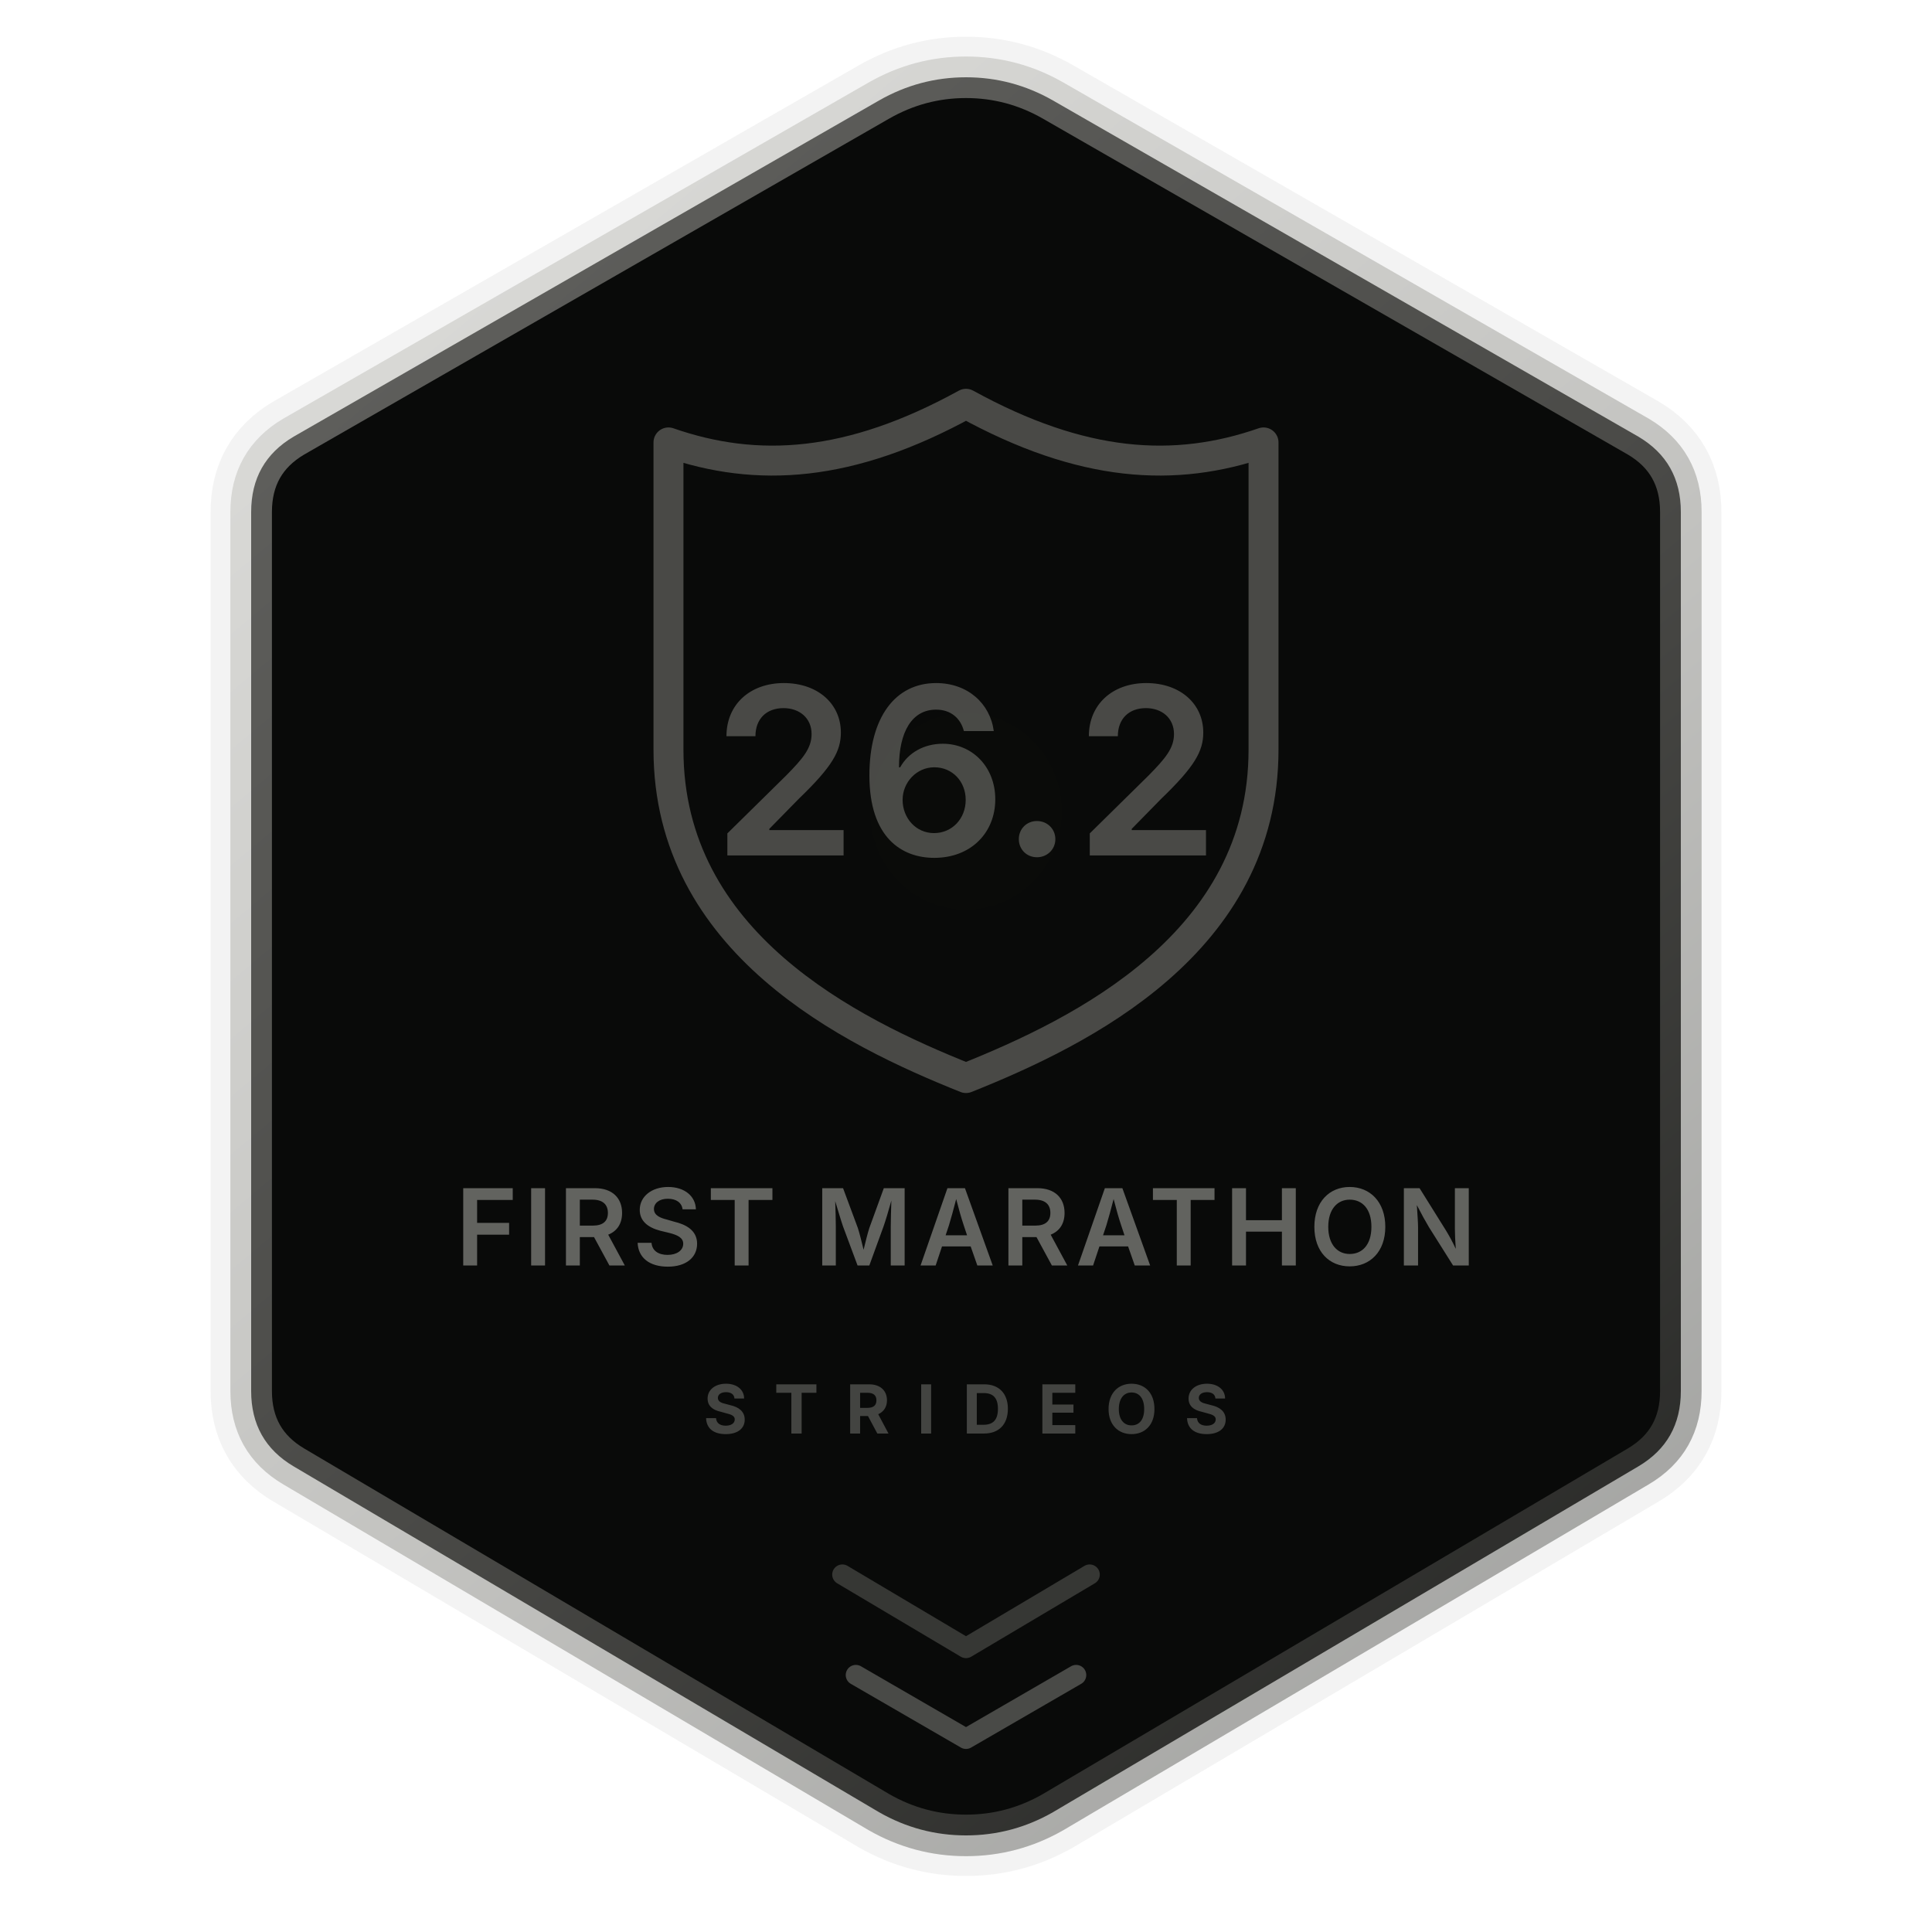
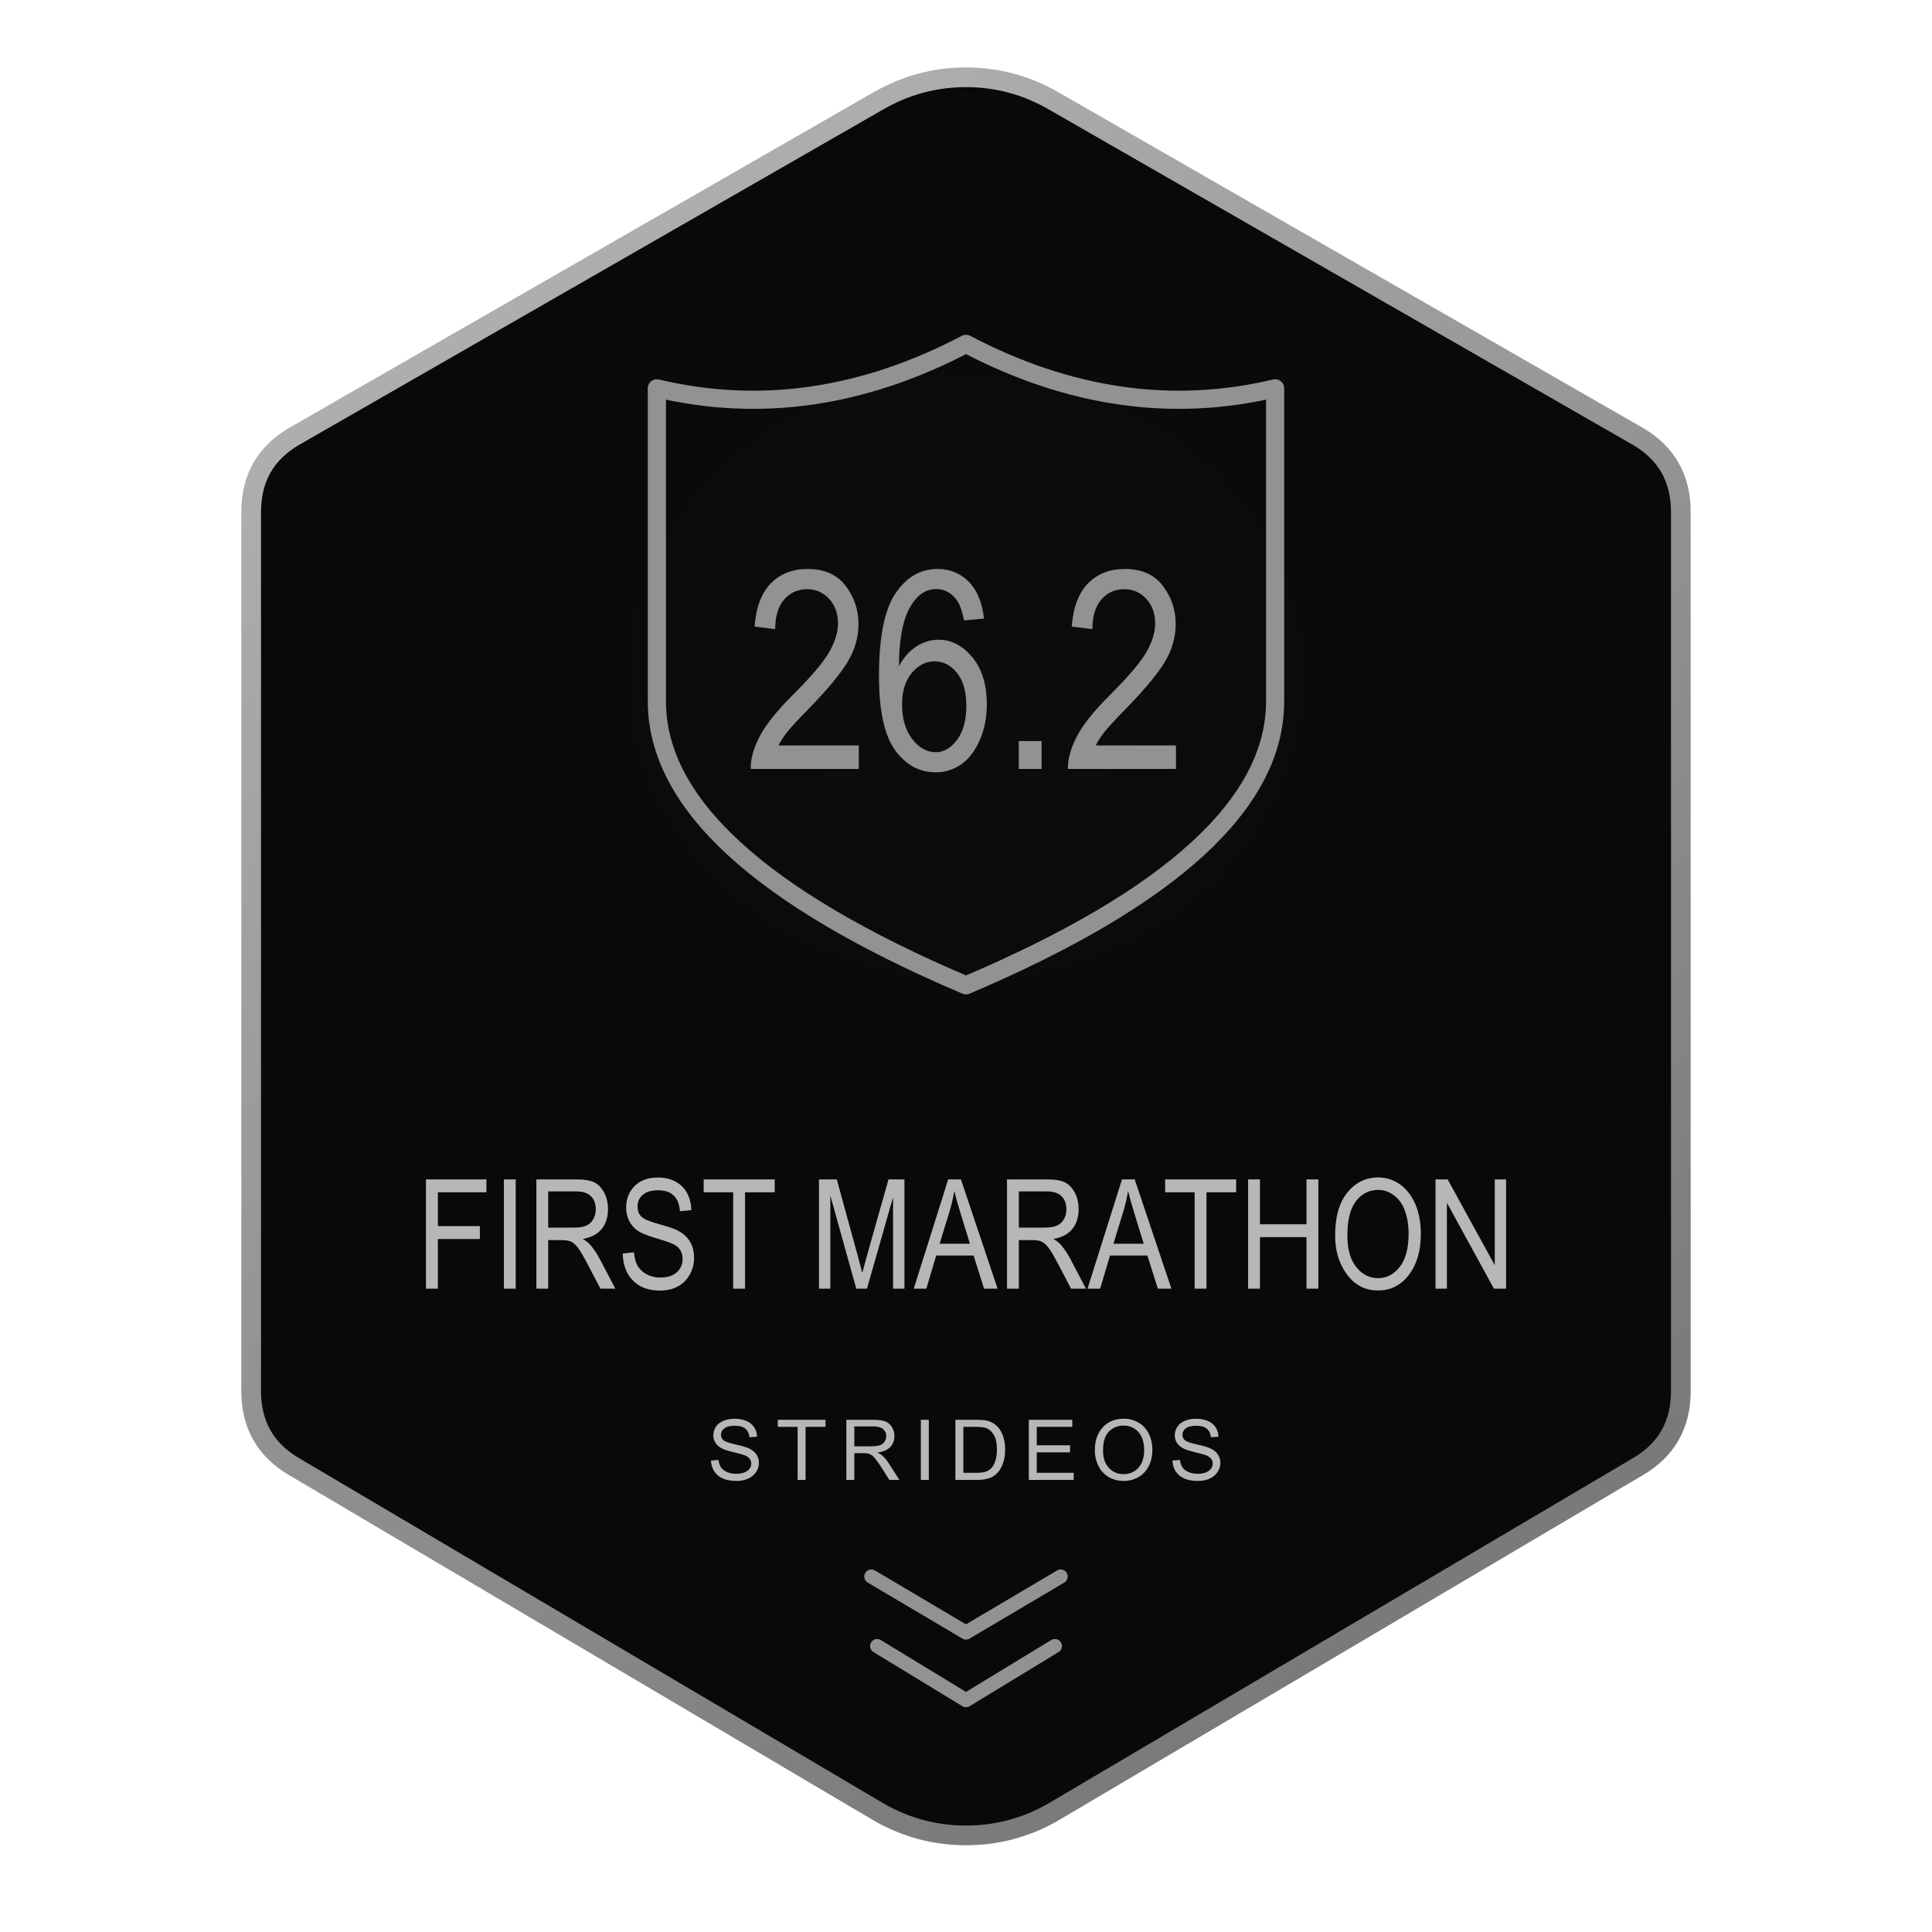
<svg xmlns="http://www.w3.org/2000/svg" width="100" height="100" viewBox="0 0 100 100" fill="none" role="img" aria-label="First Marathon achievement. Not yet achieved. 26.2 miles.">
  <defs>
-     <linearGradient id="firsts-first-marathon-locked-edge" x1="14" y1="7" x2="86" y2="93" gradientUnits="userSpaceOnUse">
-       <stop offset="0" stop-color="#C5C5BF" />
-       <stop offset="0.54" stop-color="#8E8E88" />
-       <stop offset="1" stop-color="#3F403C" />
+     <linearGradient id="firsts-first-marathon-locked-edge" x1="20" y1="4" x2="80" y2="95" gradientUnits="userSpaceOnUse">
+       <stop stop-color="#B7B7B7" />
+       <stop offset=".5" stop-color="#929292" />
+       <stop offset="1" stop-color="#727272" />
    </linearGradient>
-     <radialGradient id="firsts-first-marathon-locked-glow" cx="0" cy="0" r="1" gradientUnits="userSpaceOnUse" gradientTransform="translate(50 42) rotate(90) scale(35 34)">
-       <stop offset="0" stop-color="#6E6E68" stop-opacity="0.1" />
-       <stop offset="0.64" stop-color="#6E6E68" stop-opacity="0.08" />
-       <stop offset="1" stop-color="#6E6E68" stop-opacity="0" />
+     <radialGradient id="firsts-first-marathon-locked-ambient">
+       <stop stop-color="#929292" stop-opacity=".025" />
+       <stop offset="1" stop-color="#929292" stop-opacity="0" />
    </radialGradient>
  </defs>
-   <path d="M50 4 Q52.4 4 54.5 5.2 L84.8 22.6 Q87 23.9 87 26.5 L87 72 Q87 74.6 84.8 75.9 L54.5 93.8 Q52.4 95 50 95 Q47.6 95 45.5 93.8 L15.2 75.9 Q13 74.6 13 72 L13 26.5 Q13 23.9 15.2 22.6 L45.5 5.2 Q47.6 4 50 4 Z" fill="none" stroke="#6E6E68" stroke-width="4.2" stroke-linejoin="round" stroke-opacity="0.08" />
-   <path d="M50 4 Q52.4 4 54.5 5.2 L84.8 22.6 Q87 23.9 87 26.5 L87 72 Q87 74.6 84.8 75.9 L54.5 93.8 Q52.4 95 50 95 Q47.6 95 45.5 93.8 L15.2 75.9 Q13 74.6 13 72 L13 26.5 Q13 23.9 15.2 22.6 L45.5 5.2 Q47.6 4 50 4 Z" fill="#090A09" fill-opacity="1" stroke="url(#firsts-first-marathon-locked-edge)" stroke-width="2.15" stroke-linejoin="round" stroke-opacity="0.48" />
-   <ellipse cx="50" cy="38" rx="30" ry="26" fill="url(#firsts-first-marathon-locked-glow)" opacity="0.05" />
-   <g>
-     <path d="M34.6 22.9 C39.2 24.5 44 24.2 50 20.9 C56 24.2 60.8 24.5 65.4 22.9 L65.4 38.8 C65.4 48.8 56 53.4 50 55.8 C44 53.4 34.6 48.8 34.6 38.8 Z" fill="none" stroke="#8E8E88" stroke-width="1.55" stroke-linecap="round" stroke-linejoin="round" stroke-opacity="0.48" />
-     <text x="50" y="39.8" text-anchor="middle" dominant-baseline="middle" font-family="'Avenir Next', Inter, Arial, sans-serif" font-size="12.1" font-weight="600" fill="#8E8E88" fill-opacity="0.48">26.2</text>
+   <path d="M50 4 Q52.4 4 54.5 5.2 L84.8 22.6 Q87 23.9 87 26.5 L87 72 Q87 74.6 84.8 75.9 L54.5 93.8 Q52.4 95 50 95 Q47.6 95 45.5 93.8 L15.2 75.9 Q13 74.6 13 72 L13 26.5 Q13 23.9 15.2 22.6 L45.5 5.2 Q47.6 4 50 4 Z" fill="#090909" fill-opacity="1" stroke="url(#firsts-first-marathon-locked-edge)" stroke-width="1.02" stroke-linejoin="round" />
+   <ellipse cx="50" cy="35" rx="30" ry="27" fill="url(#firsts-first-marathon-locked-ambient)" />
+   <g data-glyph="race-shield" transform="translate(0 -3)">
+     <path d="M34 23.1 Q42 25 50 20.8 Q58 25 66 23.1 L66 39.3 Q66 47.2 50 54 Q34 47.2 34 39.3 Z" stroke="#929292" stroke-linecap="round" stroke-linejoin="round" stroke-width=".94" />
+     <g data-shield-text="canonical">
+       <path data-text="26.2" fill="#929292" stroke="none" d="M44.449 41.583L44.449 42.8L38.859 42.8C38.844 42.308 38.993 41.757 39.304 41.147C39.617 40.538 40.188 39.819 41.017 38.989C41.987 38.023 42.622 37.276 42.921 36.749C43.222 36.222 43.373 35.731 43.373 35.276C43.373 34.752 43.219 34.324 42.912 33.993C42.605 33.663 42.227 33.497 41.777 33.497C41.293 33.497 40.897 33.676 40.587 34.032C40.279 34.388 40.125 34.898 40.125 35.563L39.056 35.431C39.13 34.441 39.41 33.697 39.896 33.198C40.381 32.7 41.02 32.45 41.812 32.45C42.674 32.45 43.326 32.741 43.769 33.321C44.213 33.902 44.435 34.563 44.435 35.304C44.435 35.96 44.261 36.59 43.914 37.192C43.567 37.795 42.909 38.598 41.939 39.601C41.32 40.233 40.92 40.665 40.74 40.896C40.559 41.125 40.412 41.354 40.3 41.583ZM50.932 35.017L49.898 35.114C49.799 34.584 49.653 34.207 49.461 33.981C49.185 33.653 48.852 33.489 48.463 33.489C47.858 33.489 47.374 33.864 47.008 34.614C46.694 35.262 46.534 36.218 46.529 37.483C46.769 37.034 47.069 36.694 47.43 36.462C47.79 36.229 48.172 36.112 48.576 36.112C49.247 36.112 49.831 36.417 50.33 37.024C50.829 37.631 51.078 38.443 51.078 39.46C51.078 40.149 50.952 40.774 50.701 41.335C50.451 41.895 50.129 42.309 49.734 42.575C49.341 42.842 48.908 42.976 48.436 42.976C47.583 42.976 46.879 42.592 46.326 41.823C45.772 41.054 45.496 39.771 45.496 37.976C45.496 35.983 45.779 34.565 46.346 33.72C46.913 32.874 47.641 32.45 48.527 32.45C49.169 32.45 49.707 32.67 50.141 33.108C50.574 33.546 50.838 34.182 50.932 35.017ZM46.691 39.46C46.691 40.205 46.867 40.804 47.219 41.257C47.57 41.709 47.978 41.935 48.441 41.935C48.85 41.935 49.215 41.722 49.535 41.296C49.856 40.869 50.018 40.283 50.018 39.538C50.018 38.807 49.858 38.239 49.539 37.837C49.22 37.434 48.831 37.231 48.371 37.231C47.922 37.231 47.529 37.432 47.193 37.833C46.858 38.233 46.691 38.775 46.691 39.46ZM52.731 42.8L52.731 41.358L53.913 41.358L53.913 42.8ZM60.867 41.583L60.867 42.8L55.277 42.8C55.262 42.308 55.411 41.757 55.722 41.147C56.035 40.538 56.605 39.819 57.435 38.989C58.405 38.023 59.04 37.276 59.339 36.749C59.64 36.222 59.791 35.731 59.791 35.276C59.791 34.752 59.637 34.324 59.33 33.993C59.023 33.663 58.645 33.497 58.195 33.497C57.711 33.497 57.315 33.676 57.005 34.032C56.697 34.388 56.542 34.898 56.542 35.563L55.474 35.431C55.548 34.441 55.828 33.697 56.314 33.198C56.799 32.7 57.438 32.45 58.23 32.45C59.092 32.45 59.744 32.741 60.187 33.321C60.631 33.902 60.853 34.563 60.853 35.304C60.853 35.96 60.679 36.59 60.332 37.192C59.985 37.795 59.327 38.598 58.357 39.601C57.738 40.233 57.338 40.665 57.158 40.896C56.977 41.125 56.83 41.354 56.718 41.583ZM38.507 29.328" />
+     </g>
  </g>
-   <text x="50" y="65.5" text-anchor="middle" font-family="'Avenir Next', Inter, Arial, sans-serif" font-size="5.5" font-weight="600" letter-spacing="0.28" fill="#B5B5AF" fill-opacity="0.52">FIRST MARATHON</text>
-   <text x="50" y="74.2" text-anchor="middle" font-family="'Avenir Next', Inter, Arial, sans-serif" font-size="3.5" font-weight="700" letter-spacing="1.38" fill="#B5B5AF" fill-opacity="0.34">STRIDEOS</text>
-   <path d="M43.6 81.5 L50 85.3 L56.4 81.5" fill="none" stroke="#8E8E88" stroke-width="1.05" stroke-linecap="round" stroke-linejoin="round" stroke-opacity="0.34" />
-   <path d="M44.3 86.7 L50 90 L55.7 86.7" fill="none" stroke="#C5C5BF" stroke-width="1.05" stroke-linecap="round" stroke-linejoin="round" stroke-opacity="0.34" />
+   <g data-title="First Marathon">
+     <path data-text="FIRST MARATHON" fill="#B7B7B7" stroke="none" d="M22.048 66.7L22.048 61.045L25.177 61.045L25.177 61.711L22.664 61.711L22.664 63.463L24.837 63.463L24.837 64.131L22.664 64.131L22.664 66.7ZM26.08 66.7L26.08 61.045L26.693 61.045L26.693 66.7ZM27.763 66.7L27.763 61.045L29.819 61.045C30.248 61.045 30.564 61.098 30.769 61.204C30.973 61.308 31.141 61.483 31.272 61.729C31.404 61.975 31.47 62.26 31.47 62.584C31.47 63.01 31.358 63.356 31.136 63.622C30.913 63.886 30.589 64.055 30.165 64.127C30.338 64.23 30.47 64.334 30.56 64.44C30.742 64.656 30.902 64.896 31.042 65.161L31.851 66.7L31.079 66.7L30.462 65.524C30.224 65.063 30.043 64.753 29.921 64.594C29.798 64.434 29.68 64.327 29.565 64.272C29.451 64.216 29.291 64.188 29.085 64.188L28.376 64.188L28.376 66.7ZM28.376 63.54L29.694 63.54C29.983 63.54 30.202 63.505 30.351 63.436C30.5 63.367 30.619 63.258 30.706 63.11C30.793 62.96 30.837 62.787 30.837 62.588C30.837 62.302 30.753 62.078 30.585 61.915C30.418 61.75 30.17 61.668 29.841 61.668L28.376 61.668ZM32.232 64.883L32.811 64.821C32.842 65.132 32.912 65.375 33.021 65.549C33.131 65.723 33.287 65.862 33.49 65.967C33.693 66.073 33.922 66.125 34.178 66.125C34.542 66.125 34.825 66.037 35.027 65.858C35.229 65.678 35.33 65.446 35.33 65.161C35.33 64.994 35.293 64.848 35.221 64.723C35.147 64.598 35.037 64.496 34.889 64.417C34.74 64.337 34.42 64.225 33.93 64.081C33.492 63.952 33.181 63.822 32.996 63.692C32.811 63.561 32.667 63.394 32.564 63.192C32.461 62.99 32.41 62.762 32.41 62.506C32.41 62.049 32.558 61.676 32.854 61.385C33.149 61.094 33.547 60.948 34.049 60.948C34.394 60.948 34.695 61.016 34.953 61.153C35.212 61.289 35.413 61.484 35.555 61.739C35.698 61.994 35.774 62.293 35.785 62.637L35.195 62.692C35.164 62.324 35.054 62.051 34.865 61.874C34.676 61.697 34.411 61.608 34.068 61.608C33.722 61.608 33.457 61.686 33.273 61.842C33.091 61.998 33 62.198 33 62.444C33 62.673 33.067 62.851 33.201 62.977C33.335 63.104 33.636 63.231 34.104 63.36C34.562 63.485 34.883 63.594 35.068 63.686C35.351 63.831 35.563 64.021 35.707 64.256C35.852 64.491 35.924 64.771 35.924 65.098C35.924 65.422 35.848 65.718 35.695 65.985C35.544 66.25 35.338 66.453 35.076 66.592C34.815 66.73 34.502 66.799 34.135 66.799C33.561 66.799 33.103 66.627 32.762 66.284C32.422 65.939 32.245 65.472 32.232 64.883ZM37.949 66.7L37.949 61.711L36.422 61.711L36.422 61.045L40.098 61.045L40.098 61.711L38.562 61.711L38.562 66.7ZM42.39 66.7L42.39 61.045L43.312 61.045L44.411 65.049L44.63 65.885C44.685 65.677 44.767 65.375 44.878 64.979L45.989 61.045L46.813 61.045L46.813 66.7L46.224 66.7L46.224 61.967L44.874 66.7L44.321 66.7L42.979 61.885L42.979 66.7ZM47.296 66.7L49.079 61.045L49.737 61.045L51.636 66.7L50.935 66.7L50.394 64.987L48.458 64.987L47.948 66.7ZM48.634 64.377L50.204 64.377L49.722 62.811C49.573 62.331 49.464 61.94 49.396 61.639C49.335 62.001 49.251 62.361 49.144 62.719ZM52.122 66.7L52.122 61.045L54.179 61.045C54.607 61.045 54.923 61.098 55.128 61.204C55.332 61.308 55.5 61.483 55.632 61.729C55.763 61.975 55.829 62.26 55.829 62.584C55.829 63.01 55.718 63.356 55.495 63.622C55.272 63.886 54.949 64.055 54.524 64.127C54.697 64.23 54.829 64.334 54.919 64.44C55.101 64.656 55.262 64.896 55.401 65.161L56.21 66.7L55.438 66.7L54.821 65.524C54.583 65.063 54.402 64.753 54.28 64.594C54.158 64.434 54.039 64.327 53.925 64.272C53.81 64.216 53.65 64.188 53.444 64.188L52.735 64.188L52.735 66.7ZM52.735 63.54L54.054 63.54C54.343 63.54 54.562 63.505 54.71 63.436C54.859 63.367 54.978 63.258 55.065 63.11C55.152 62.96 55.196 62.787 55.196 62.588C55.196 62.302 55.112 62.078 54.944 61.915C54.777 61.75 54.529 61.668 54.2 61.668L52.735 61.668ZM56.291 66.7L58.074 61.045L58.732 61.045L60.631 66.7L59.93 66.7L59.389 64.987L57.453 64.987L56.943 66.7ZM57.629 64.377L59.199 64.377L58.717 62.811C58.568 62.331 58.459 61.94 58.391 61.639C58.331 62.001 58.247 62.361 58.139 62.719ZM61.834 66.7L61.834 61.711L60.307 61.711L60.307 61.045L63.983 61.045L63.983 61.711L62.448 61.711L62.448 66.7ZM64.601 66.7L64.601 61.045L65.214 61.045L65.214 63.368L67.624 63.368L67.624 61.045L68.237 61.045L68.237 66.7L67.624 66.7L67.624 64.034L65.214 64.034L65.214 66.7ZM69.106 63.946C69.106 62.981 69.318 62.24 69.743 61.721C70.167 61.203 70.696 60.944 71.329 60.944C71.737 60.944 72.11 61.06 72.446 61.292C72.783 61.523 73.05 61.86 73.247 62.301C73.443 62.742 73.542 63.266 73.542 63.875C73.542 64.714 73.351 65.397 72.971 65.924C72.552 66.505 72.003 66.795 71.325 66.795C70.64 66.795 70.089 66.498 69.672 65.901C69.294 65.361 69.106 64.709 69.106 63.946ZM69.739 63.958C69.739 64.654 69.892 65.195 70.2 65.581C70.507 65.965 70.88 66.157 71.321 66.157C71.77 66.157 72.147 65.963 72.452 65.575C72.756 65.186 72.909 64.614 72.909 63.86C72.909 63.375 72.831 62.94 72.674 62.557C72.553 62.264 72.371 62.03 72.127 61.854C71.885 61.677 71.62 61.588 71.333 61.588C70.869 61.588 70.487 61.782 70.188 62.168C69.888 62.554 69.739 63.15 69.739 63.958ZM74.302 66.7L74.302 61.045L74.931 61.045L77.368 65.485L77.368 61.045L77.954 61.045L77.954 66.7L77.325 66.7L74.892 62.256L74.892 66.7ZM21.505 59.309" />
+   </g>
+   <g data-wordmark="STRIDEOS">
+     <path data-text="STRIDEOS" fill="#B7B7B7" stroke="none" d="M36.802 75.6L37.191 75.565C37.209 75.721 37.251 75.85 37.318 75.95C37.385 76.049 37.49 76.129 37.632 76.192C37.774 76.253 37.934 76.284 38.111 76.284C38.268 76.284 38.407 76.26 38.527 76.213C38.646 76.167 38.736 76.103 38.794 76.022C38.854 75.94 38.884 75.851 38.884 75.754C38.884 75.657 38.855 75.572 38.798 75.499C38.742 75.426 38.649 75.365 38.519 75.315C38.436 75.283 38.25 75.232 37.964 75.165C37.678 75.096 37.477 75.031 37.363 74.969C37.214 74.891 37.104 74.795 37.031 74.68C36.958 74.564 36.921 74.435 36.921 74.292C36.921 74.134 36.965 73.987 37.054 73.85C37.144 73.713 37.274 73.61 37.445 73.54C37.617 73.469 37.807 73.434 38.017 73.434C38.248 73.434 38.451 73.471 38.626 73.545C38.803 73.62 38.939 73.729 39.035 73.874C39.129 74.018 39.18 74.182 39.187 74.364L38.792 74.393C38.771 74.197 38.7 74.048 38.578 73.948C38.455 73.848 38.274 73.797 38.035 73.797C37.785 73.797 37.602 73.843 37.488 73.934C37.375 74.025 37.318 74.135 37.318 74.264C37.318 74.376 37.358 74.468 37.439 74.54C37.518 74.613 37.725 74.687 38.06 74.762C38.395 74.838 38.625 74.904 38.75 74.961C38.93 75.045 39.064 75.151 39.15 75.28C39.237 75.408 39.281 75.555 39.281 75.721C39.281 75.887 39.233 76.043 39.138 76.19C39.043 76.336 38.906 76.45 38.728 76.532C38.551 76.612 38.352 76.653 38.13 76.653C37.848 76.653 37.611 76.612 37.421 76.53C37.231 76.448 37.082 76.325 36.972 76.161C36.864 75.996 36.807 75.809 36.802 75.6ZM41.285 76.6L41.285 73.854L40.26 73.854L40.26 73.487L42.729 73.487L42.729 73.854L41.697 73.854L41.697 76.6ZM43.807 76.6L43.807 73.487L45.188 73.487C45.465 73.487 45.676 73.515 45.821 73.571C45.965 73.627 46.081 73.726 46.167 73.868C46.253 74.008 46.297 74.165 46.297 74.336C46.297 74.557 46.226 74.743 46.083 74.895C45.939 75.046 45.718 75.143 45.418 75.184C45.528 75.236 45.611 75.288 45.668 75.338C45.788 75.449 45.902 75.587 46.01 75.752L46.551 76.6L46.034 76.6L45.622 75.952C45.5 75.766 45.401 75.623 45.323 75.524C45.246 75.425 45.176 75.356 45.114 75.317C45.052 75.277 44.99 75.249 44.926 75.233C44.879 75.223 44.803 75.217 44.698 75.217L44.219 75.217L44.219 76.6ZM44.219 74.86L45.104 74.86C45.292 74.86 45.44 74.841 45.545 74.803C45.652 74.764 45.733 74.702 45.788 74.616C45.843 74.53 45.872 74.437 45.872 74.336C45.872 74.189 45.818 74.068 45.711 73.973C45.604 73.878 45.436 73.831 45.206 73.831L44.219 73.831ZM47.663 76.6L47.663 73.487L48.075 73.487L48.075 76.6ZM49.451 76.6L49.451 73.487L50.523 73.487C50.766 73.487 50.95 73.502 51.078 73.532C51.256 73.572 51.409 73.646 51.535 73.754C51.699 73.893 51.821 74.07 51.902 74.286C51.984 74.502 52.025 74.749 52.025 75.026C52.025 75.263 51.997 75.473 51.941 75.655C51.887 75.837 51.815 75.988 51.729 76.108C51.643 76.228 51.548 76.322 51.445 76.391C51.344 76.46 51.22 76.512 51.074 76.547C50.93 76.583 50.763 76.6 50.574 76.6ZM49.863 76.233L50.527 76.233C50.733 76.233 50.894 76.214 51.01 76.176C51.127 76.137 51.221 76.083 51.291 76.014C51.389 75.917 51.464 75.785 51.518 75.62C51.572 75.455 51.6 75.254 51.6 75.02C51.6 74.695 51.546 74.445 51.439 74.27C51.333 74.094 51.203 73.977 51.051 73.918C50.94 73.875 50.762 73.854 50.518 73.854L49.863 73.854ZM53.25 76.6L53.25 73.487L55.502 73.487L55.502 73.854L53.663 73.854L53.663 74.807L55.385 74.807L55.385 75.172L53.663 75.172L53.663 76.233L55.575 76.233L55.575 76.6ZM56.669 75.084C56.669 74.568 56.808 74.164 57.085 73.872C57.362 73.579 57.72 73.432 58.159 73.432C58.447 73.432 58.706 73.501 58.937 73.639C59.167 73.776 59.343 73.967 59.464 74.213C59.585 74.458 59.646 74.736 59.646 75.047C59.646 75.364 59.582 75.646 59.454 75.895C59.326 76.144 59.146 76.333 58.913 76.461C58.68 76.589 58.428 76.653 58.157 76.653C57.864 76.653 57.602 76.583 57.37 76.442C57.14 76.3 56.965 76.107 56.847 75.862C56.728 75.616 56.669 75.357 56.669 75.084ZM57.093 75.09C57.093 75.465 57.193 75.761 57.396 75.977C57.597 76.193 57.851 76.301 58.155 76.301C58.465 76.301 58.72 76.193 58.921 75.975C59.121 75.756 59.222 75.447 59.222 75.045C59.222 74.792 59.179 74.57 59.093 74.381C59.007 74.193 58.881 74.046 58.716 73.942C58.552 73.838 58.367 73.786 58.161 73.786C57.869 73.786 57.618 73.886 57.407 74.086C57.197 74.287 57.093 74.622 57.093 75.09ZM60.687 75.6L61.076 75.565C61.094 75.721 61.136 75.85 61.203 75.95C61.27 76.049 61.375 76.129 61.517 76.192C61.659 76.253 61.818 76.284 61.996 76.284C62.153 76.284 62.292 76.26 62.412 76.213C62.531 76.167 62.621 76.103 62.679 76.022C62.739 75.94 62.769 75.851 62.769 75.754C62.769 75.657 62.74 75.572 62.683 75.499C62.627 75.426 62.534 75.365 62.404 75.315C62.32 75.283 62.135 75.232 61.849 75.165C61.562 75.096 61.362 75.031 61.248 74.969C61.099 74.891 60.988 74.795 60.916 74.68C60.842 74.564 60.806 74.435 60.806 74.292C60.806 74.134 60.85 73.987 60.939 73.85C61.029 73.713 61.159 73.61 61.33 73.54C61.501 73.469 61.692 73.434 61.902 73.434C62.132 73.434 62.335 73.471 62.511 73.545C62.688 73.62 62.824 73.729 62.919 73.874C63.014 74.018 63.065 74.182 63.072 74.364L62.677 74.393C62.656 74.197 62.584 74.048 62.462 73.948C62.34 73.848 62.159 73.797 61.919 73.797C61.669 73.797 61.487 73.843 61.373 73.934C61.259 74.025 61.203 74.135 61.203 74.264C61.203 74.376 61.243 74.468 61.324 74.54C61.403 74.613 61.61 74.687 61.945 74.762C62.279 74.838 62.509 74.904 62.634 74.961C62.815 75.045 62.949 75.151 63.035 75.28C63.122 75.408 63.166 75.555 63.166 75.721C63.166 75.887 63.118 76.043 63.023 76.19C62.928 76.336 62.791 76.45 62.613 76.532C62.436 76.612 62.236 76.653 62.015 76.653C61.732 76.653 61.496 76.612 61.306 76.53C61.116 76.448 60.966 76.325 60.857 76.161C60.749 75.996 60.692 75.809 60.687 75.6ZM36.607 72.662" />
+   </g>
+   <path data-chevrons="2" d="M45.1 81.6 L50 84.5 L54.9 81.6 M45.4 85.2 L50 88 L54.6 85.2" stroke="#929292" stroke-width=".73" stroke-linecap="round" stroke-linejoin="round" />
</svg>
